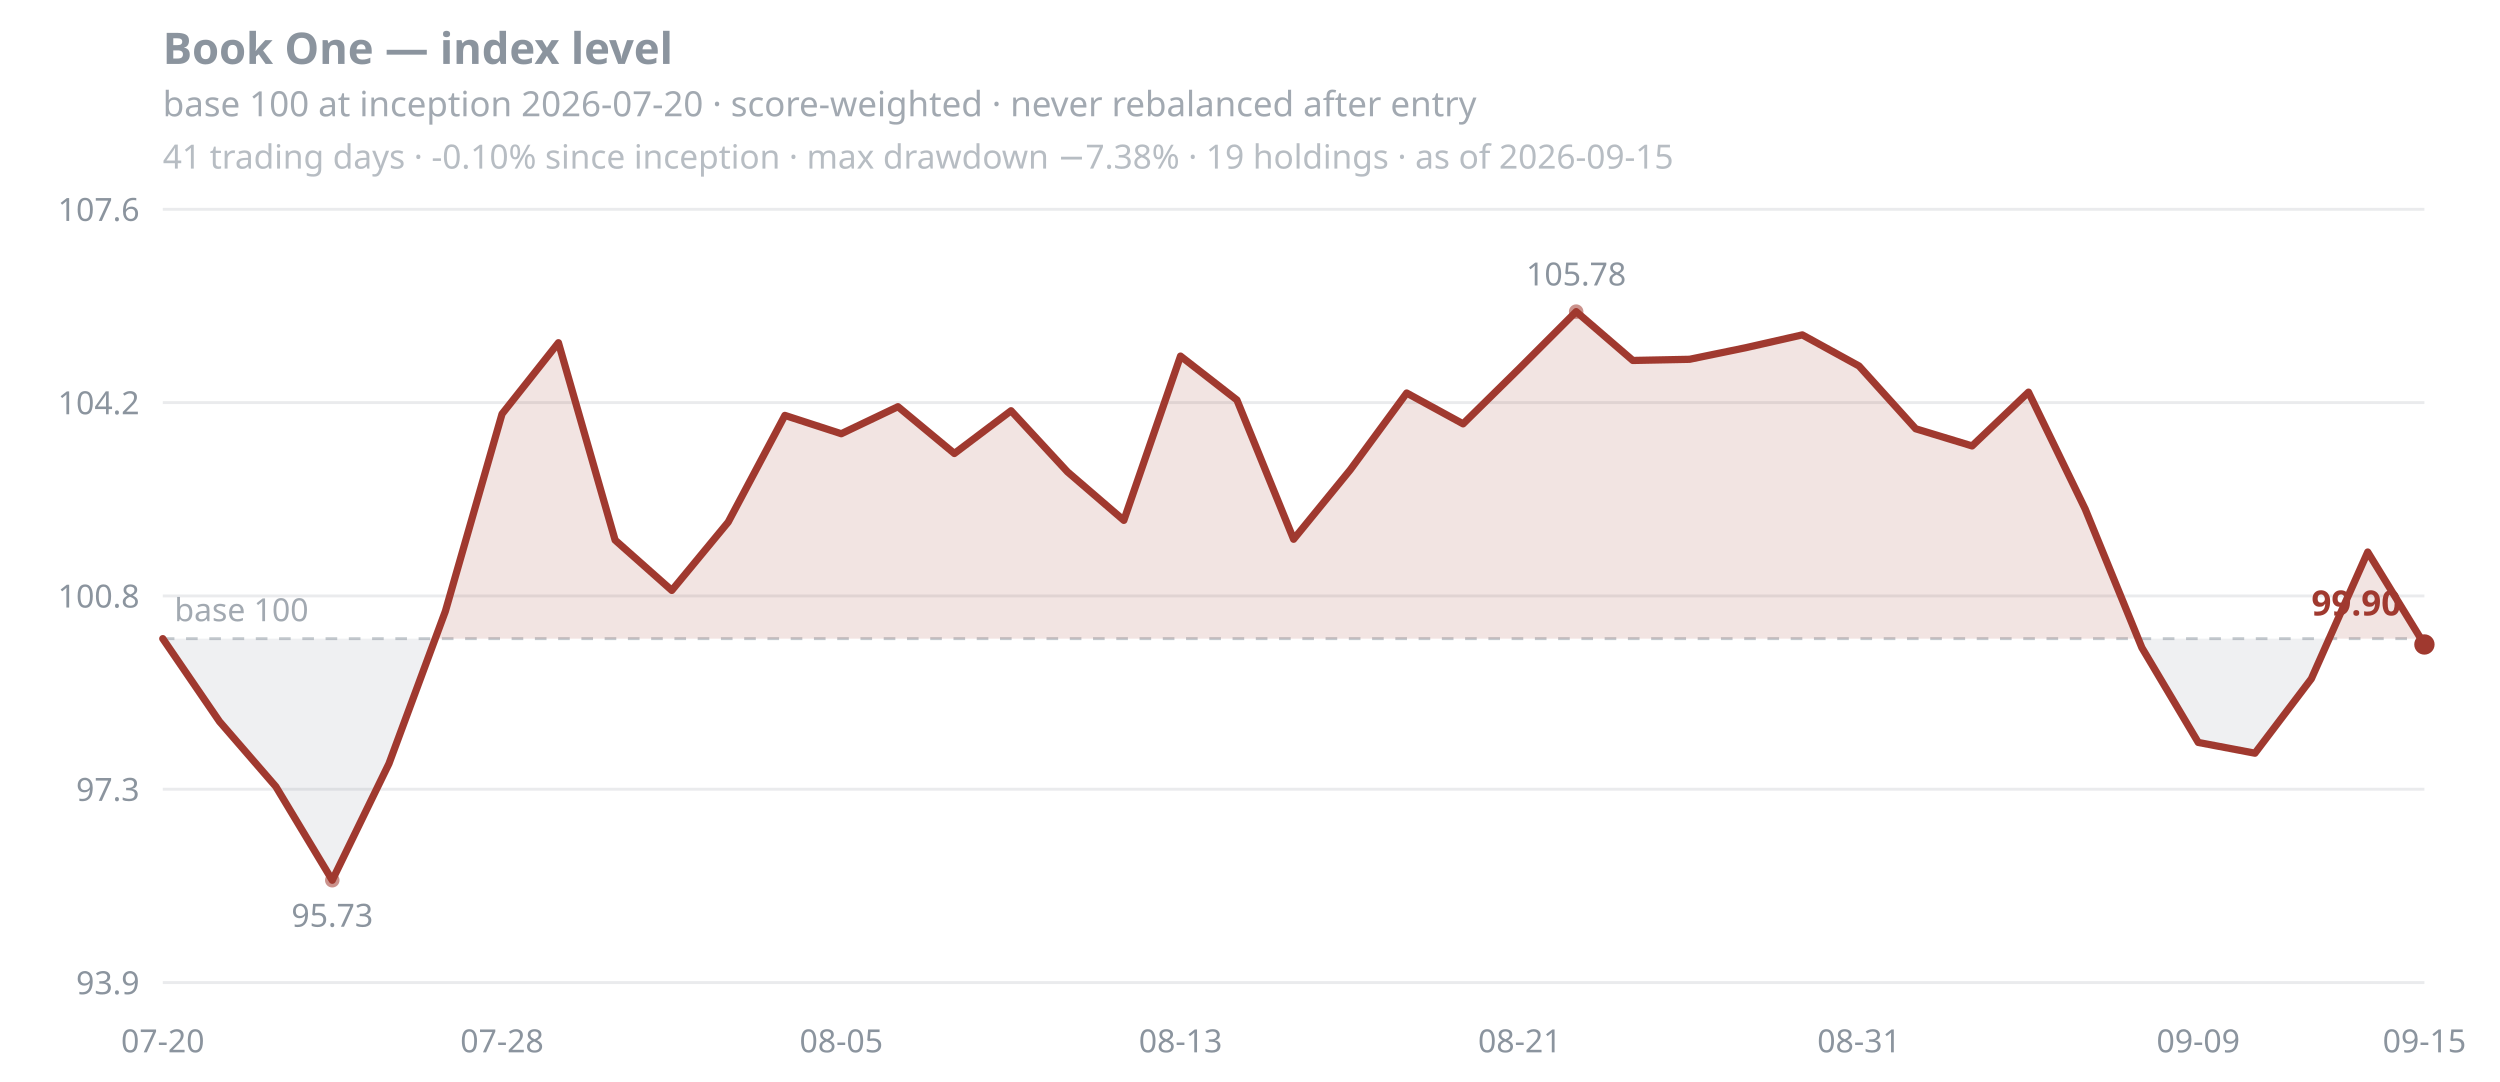
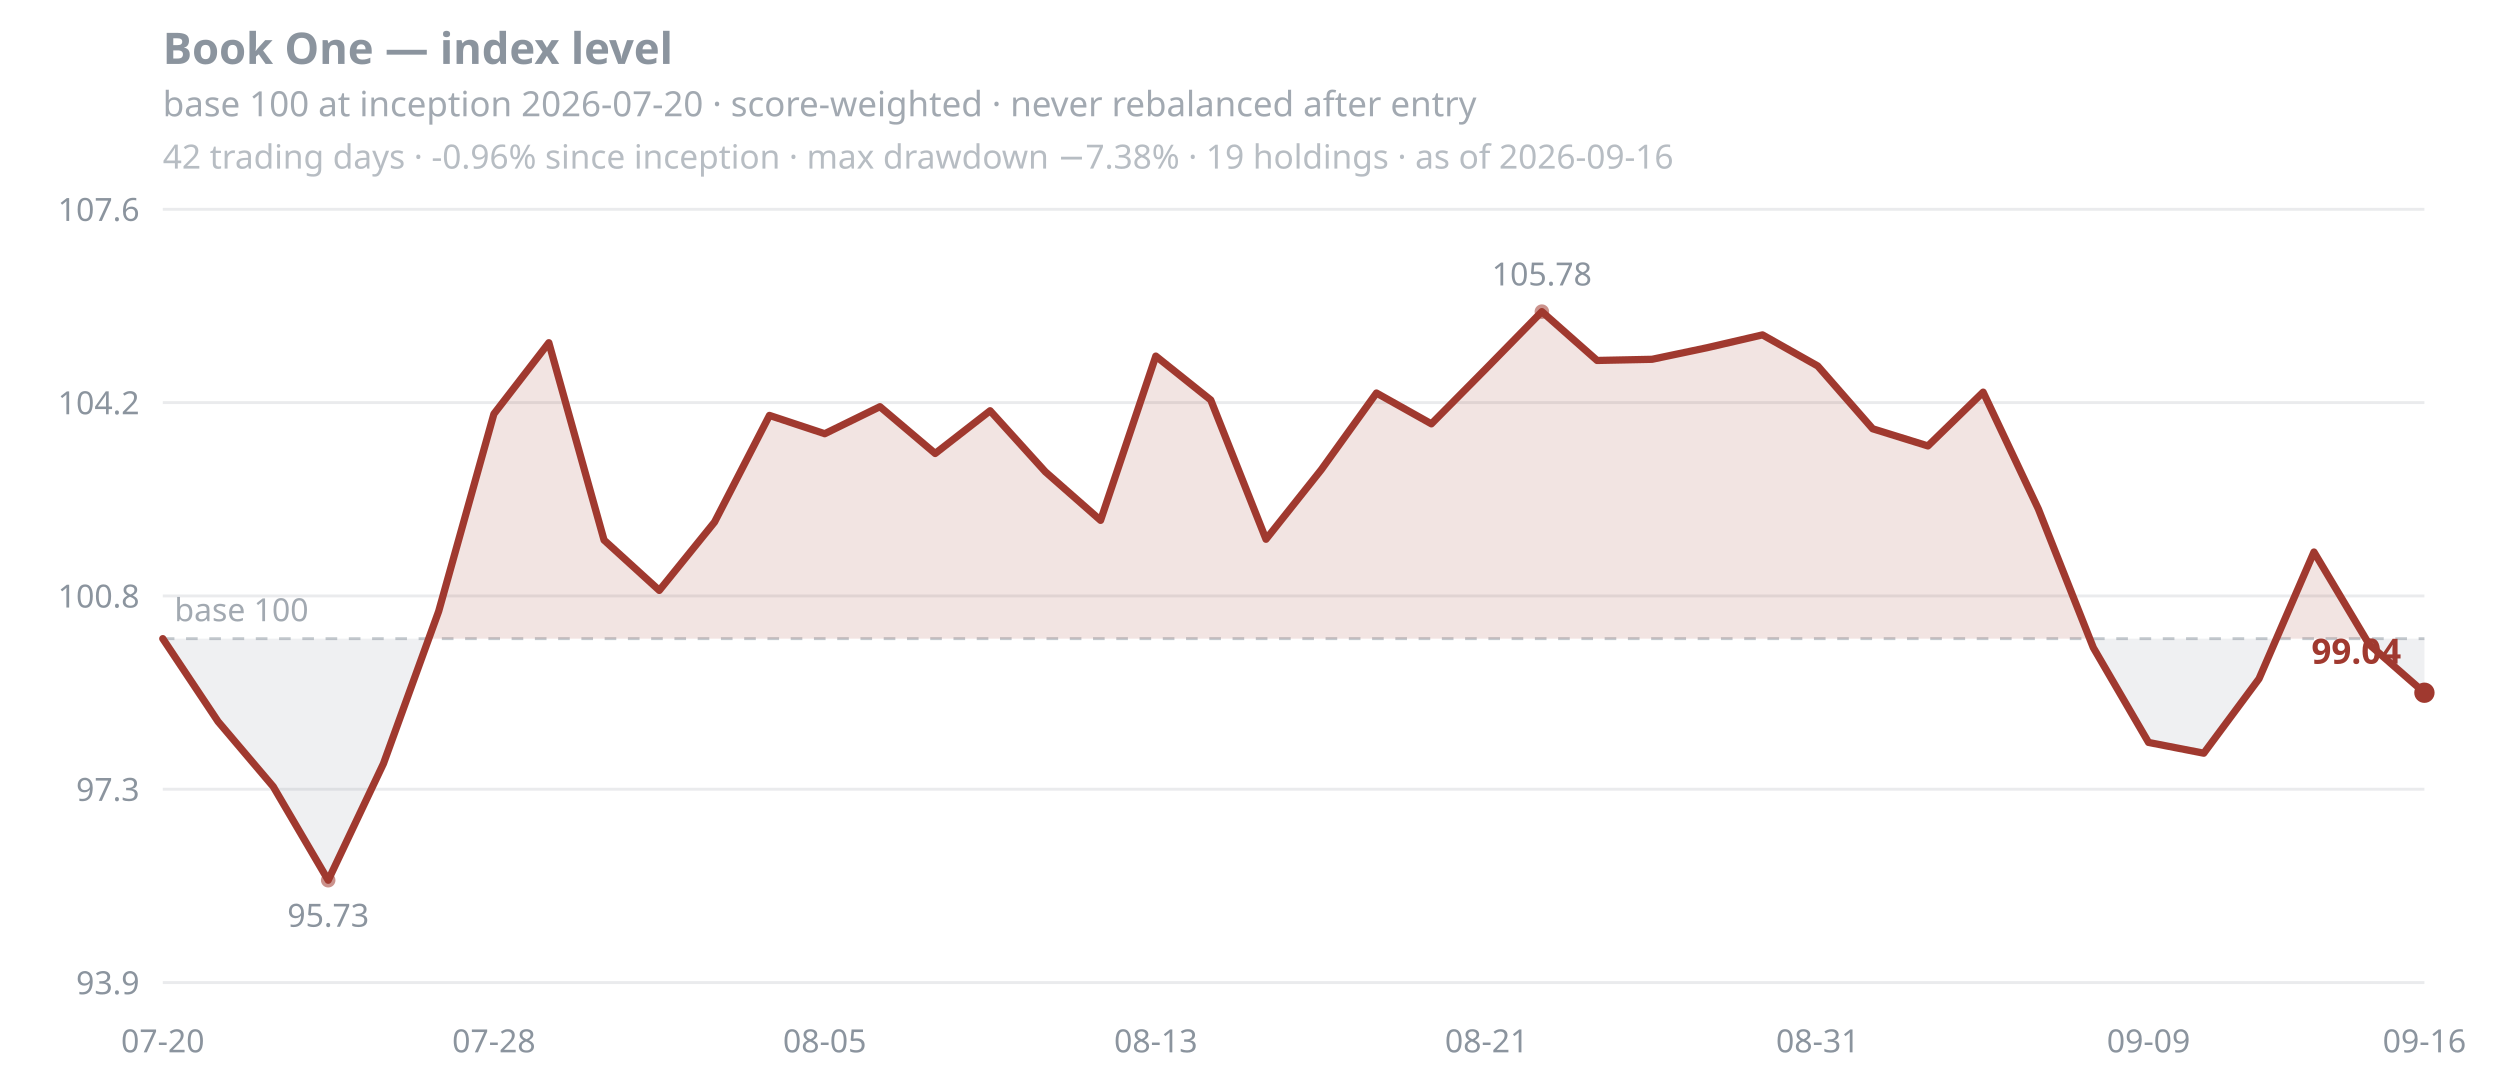
<svg xmlns="http://www.w3.org/2000/svg" viewBox="0 0 860 372" font-family="ui-sans-serif,system-ui,sans-serif">
  <text x="56" y="22" font-size="15" font-weight="600" fill="#8b949e">Book One — index level</text>
  <text x="56" y="40" font-size="12" fill="#8b949e" opacity="0.8">base 100 at inception 2026-07-20 · score-weighted · never rebalanced after entry</text>
-   <text x="56" y="58" font-size="11.5" fill="#8b949e" opacity="0.62">41 trading days · -0.10% since inception · max drawdown −7.38% · 19 holdings · as of 2026-09-15</text>
+   <text x="56" y="58" font-size="11.5" fill="#8b949e" opacity="0.62">42 trading days · -0.96% since inception · max drawdown −7.38% · 19 holdings · as of 2026-09-16</text>
  <line x1="56" y1="338.0" x2="834" y2="338.0" stroke="#8b949e" stroke-opacity="0.18" />
  <text x="48" y="342.0" font-size="11" fill="#8b949e" text-anchor="end">93.9</text>
  <line x1="56" y1="271.5" x2="834" y2="271.5" stroke="#8b949e" stroke-opacity="0.18" />
  <text x="48" y="275.5" font-size="11" fill="#8b949e" text-anchor="end">97.3</text>
  <line x1="56" y1="205.0" x2="834" y2="205.0" stroke="#8b949e" stroke-opacity="0.18" />
  <text x="48" y="209.0" font-size="11" fill="#8b949e" text-anchor="end">100.8</text>
  <line x1="56" y1="138.5" x2="834" y2="138.5" stroke="#8b949e" stroke-opacity="0.18" />
  <text x="48" y="142.5" font-size="11" fill="#8b949e" text-anchor="end">104.2</text>
  <line x1="56" y1="72.0" x2="834" y2="72.0" stroke="#8b949e" stroke-opacity="0.18" />
  <text x="48" y="76.0" font-size="11" fill="#8b949e" text-anchor="end">107.6</text>
  <line x1="56" y1="219.7" x2="834" y2="219.7" stroke="#8b949e" stroke-opacity="0.5" stroke-dasharray="4 4" />
  <text x="60" y="213.7" font-size="11" fill="#8b949e" text-anchor="start" opacity="0.8">base 100</text>
  <text x="56.0" y="362" font-size="11" fill="#8b949e" text-anchor="middle">07-20</text>
-   <text x="172.7" y="362" font-size="11" fill="#8b949e" text-anchor="middle">07-28</text>
-   <text x="289.4" y="362" font-size="11" fill="#8b949e" text-anchor="middle">08-05</text>
-   <text x="406.1" y="362" font-size="11" fill="#8b949e" text-anchor="middle">08-13</text>
-   <text x="522.8" y="362" font-size="11" fill="#8b949e" text-anchor="middle">08-21</text>
-   <text x="639.5" y="362" font-size="11" fill="#8b949e" text-anchor="middle">08-31</text>
-   <text x="756.2" y="362" font-size="11" fill="#8b949e" text-anchor="middle">09-09</text>
-   <text x="834.0" y="362" font-size="11" fill="#8b949e" text-anchor="middle">09-15</text>
+   <text x="169.9" y="362" font-size="11" fill="#8b949e" text-anchor="middle">07-28</text>
+   <text x="283.7" y="362" font-size="11" fill="#8b949e" text-anchor="middle">08-05</text>
+   <text x="397.6" y="362" font-size="11" fill="#8b949e" text-anchor="middle">08-13</text>
+   <text x="511.4" y="362" font-size="11" fill="#8b949e" text-anchor="middle">08-21</text>
+   <text x="625.3" y="362" font-size="11" fill="#8b949e" text-anchor="middle">08-31</text>
+   <text x="739.1" y="362" font-size="11" fill="#8b949e" text-anchor="middle">09-09</text>
+   <text x="834.0" y="362" font-size="11" fill="#8b949e" text-anchor="middle">09-16</text>
  <defs>
    <clipPath id="above">
      <rect x="56" y="72" width="778" height="147.7" />
    </clipPath>
    <clipPath id="below">
      <rect x="56" y="219.7" width="778" height="118.3" />
    </clipPath>
  </defs>
-   <polygon points="56.0,219.7 56.0,219.7 75.5,248.2 94.9,270.6 114.3,302.8 133.8,262.7 153.2,210.3 172.7,142.4 192.1,117.9 211.6,185.8 231.1,203.1 250.5,179.6 270.0,142.9 289.4,149.2 308.9,139.9 328.3,156.0 347.8,141.3 367.2,162.3 386.6,179.0 406.1,122.5 425.5,137.6 445.0,185.5 464.5,161.6 483.9,135.2 503.3,145.8 522.8,126.6 542.2,107.2 561.7,124.0 581.2,123.6 600.6,119.6 620.0,115.2 639.5,125.9 659.0,147.5 678.4,153.4 697.8,134.9 717.3,175.1 736.8,222.8 756.2,255.4 775.7,259.1 795.1,233.5 814.5,189.9 834.0,221.7 834.0,219.7" fill="#a0392f" fill-opacity="0.14" clip-path="url(#above)" />
-   <polygon points="56.0,219.7 56.0,219.7 75.5,248.2 94.9,270.6 114.3,302.8 133.8,262.7 153.2,210.3 172.7,142.4 192.1,117.9 211.6,185.8 231.1,203.1 250.5,179.6 270.0,142.9 289.4,149.2 308.9,139.9 328.3,156.0 347.8,141.3 367.2,162.3 386.6,179.0 406.1,122.5 425.5,137.6 445.0,185.5 464.5,161.6 483.9,135.2 503.3,145.8 522.8,126.6 542.2,107.2 561.7,124.0 581.2,123.6 600.6,119.6 620.0,115.2 639.5,125.9 659.0,147.5 678.4,153.4 697.8,134.9 717.3,175.1 736.8,222.8 756.2,255.4 775.7,259.1 795.1,233.5 814.5,189.9 834.0,221.7 834.0,219.7" fill="#8b949e" fill-opacity="0.14" clip-path="url(#below)" />
-   <polyline points="56.0,219.7 75.5,248.2 94.9,270.6 114.3,302.8 133.8,262.7 153.2,210.3 172.7,142.4 192.1,117.9 211.6,185.8 231.1,203.1 250.5,179.6 270.0,142.9 289.4,149.2 308.9,139.9 328.3,156.0 347.8,141.3 367.2,162.3 386.6,179.0 406.1,122.5 425.5,137.6 445.0,185.5 464.5,161.6 483.9,135.2 503.3,145.8 522.8,126.6 542.2,107.2 561.7,124.0 581.2,123.6 600.6,119.6 620.0,115.2 639.5,125.9 659.0,147.5 678.4,153.4 697.8,134.9 717.3,175.1 736.8,222.8 756.2,255.4 775.7,259.1 795.1,233.5 814.5,189.9 834.0,221.7" fill="none" stroke="#a0392f" stroke-width="2.5" stroke-linejoin="round" stroke-linecap="round" />
-   <circle cx="114.3" cy="302.8" r="2.5" fill="#a0392f" fill-opacity="0.55" />
-   <text x="114.3" y="318.8" font-size="11" fill="#8b949e" text-anchor="middle">95.73</text>
-   <circle cx="542.2" cy="107.2" r="2.5" fill="#a0392f" fill-opacity="0.55" />
-   <text x="542.2" y="98.2" font-size="11" fill="#8b949e" text-anchor="middle">105.78</text>
-   <circle cx="834.0" cy="221.7" r="3.5" fill="#a0392f" />
-   <text x="826.0" y="211.7" font-size="12" font-weight="600" fill="#a0392f" text-anchor="end">99.90</text>
+   <polygon points="56.0,219.7 56.0,219.7 75.0,248.2 94.0,270.6 112.9,302.8 131.9,262.7 150.9,210.3 169.9,142.4 188.8,117.9 207.8,185.8 226.8,203.1 245.8,179.6 264.7,142.9 283.7,149.2 302.7,139.9 321.7,156.0 340.6,141.3 359.6,162.3 378.6,179.0 397.6,122.5 416.5,137.6 435.5,185.5 454.5,161.6 473.5,135.2 492.4,145.8 511.4,126.6 530.4,107.2 549.4,124.0 568.3,123.6 587.3,119.6 606.3,115.2 625.3,125.9 644.2,147.5 663.2,153.4 682.2,134.9 701.2,175.1 720.1,222.8 739.1,255.4 758.1,259.1 777.1,233.5 796.0,189.9 815.0,221.7 834.0,238.3 834.0,219.7" fill="#a0392f" fill-opacity="0.14" clip-path="url(#above)" />
+   <polygon points="56.0,219.7 56.0,219.7 75.0,248.2 94.0,270.6 112.9,302.8 131.9,262.7 150.9,210.3 169.9,142.4 188.8,117.9 207.8,185.8 226.8,203.1 245.8,179.6 264.7,142.9 283.7,149.2 302.7,139.9 321.7,156.0 340.6,141.3 359.6,162.3 378.6,179.0 397.6,122.5 416.5,137.6 435.5,185.5 454.5,161.6 473.5,135.2 492.4,145.8 511.4,126.6 530.4,107.2 549.4,124.0 568.3,123.6 587.3,119.6 606.3,115.2 625.3,125.9 644.2,147.5 663.2,153.4 682.2,134.9 701.2,175.1 720.1,222.8 739.1,255.4 758.1,259.1 777.1,233.5 796.0,189.9 815.0,221.7 834.0,238.3 834.0,219.7" fill="#8b949e" fill-opacity="0.14" clip-path="url(#below)" />
+   <polyline points="56.0,219.7 75.0,248.2 94.0,270.6 112.9,302.8 131.9,262.7 150.9,210.3 169.9,142.4 188.8,117.9 207.8,185.8 226.8,203.1 245.8,179.6 264.7,142.9 283.7,149.2 302.7,139.9 321.7,156.0 340.6,141.3 359.6,162.3 378.6,179.0 397.6,122.5 416.5,137.6 435.5,185.5 454.5,161.6 473.5,135.2 492.4,145.8 511.4,126.6 530.4,107.2 549.4,124.0 568.3,123.6 587.3,119.6 606.3,115.2 625.3,125.9 644.2,147.5 663.2,153.4 682.2,134.9 701.2,175.1 720.1,222.8 739.1,255.4 758.1,259.1 777.1,233.5 796.0,189.9 815.0,221.7 834.0,238.3" fill="none" stroke="#a0392f" stroke-width="2.5" stroke-linejoin="round" stroke-linecap="round" />
+   <circle cx="112.9" cy="302.8" r="2.5" fill="#a0392f" fill-opacity="0.55" />
+   <text x="112.9" y="318.8" font-size="11" fill="#8b949e" text-anchor="middle">95.73</text>
+   <circle cx="530.4" cy="107.2" r="2.5" fill="#a0392f" fill-opacity="0.55" />
+   <text x="530.4" y="98.2" font-size="11" fill="#8b949e" text-anchor="middle">105.78</text>
+   <circle cx="834.0" cy="238.3" r="3.5" fill="#a0392f" />
+   <text x="826.0" y="228.3" font-size="12" font-weight="600" fill="#a0392f" text-anchor="end">99.04</text>
</svg>
